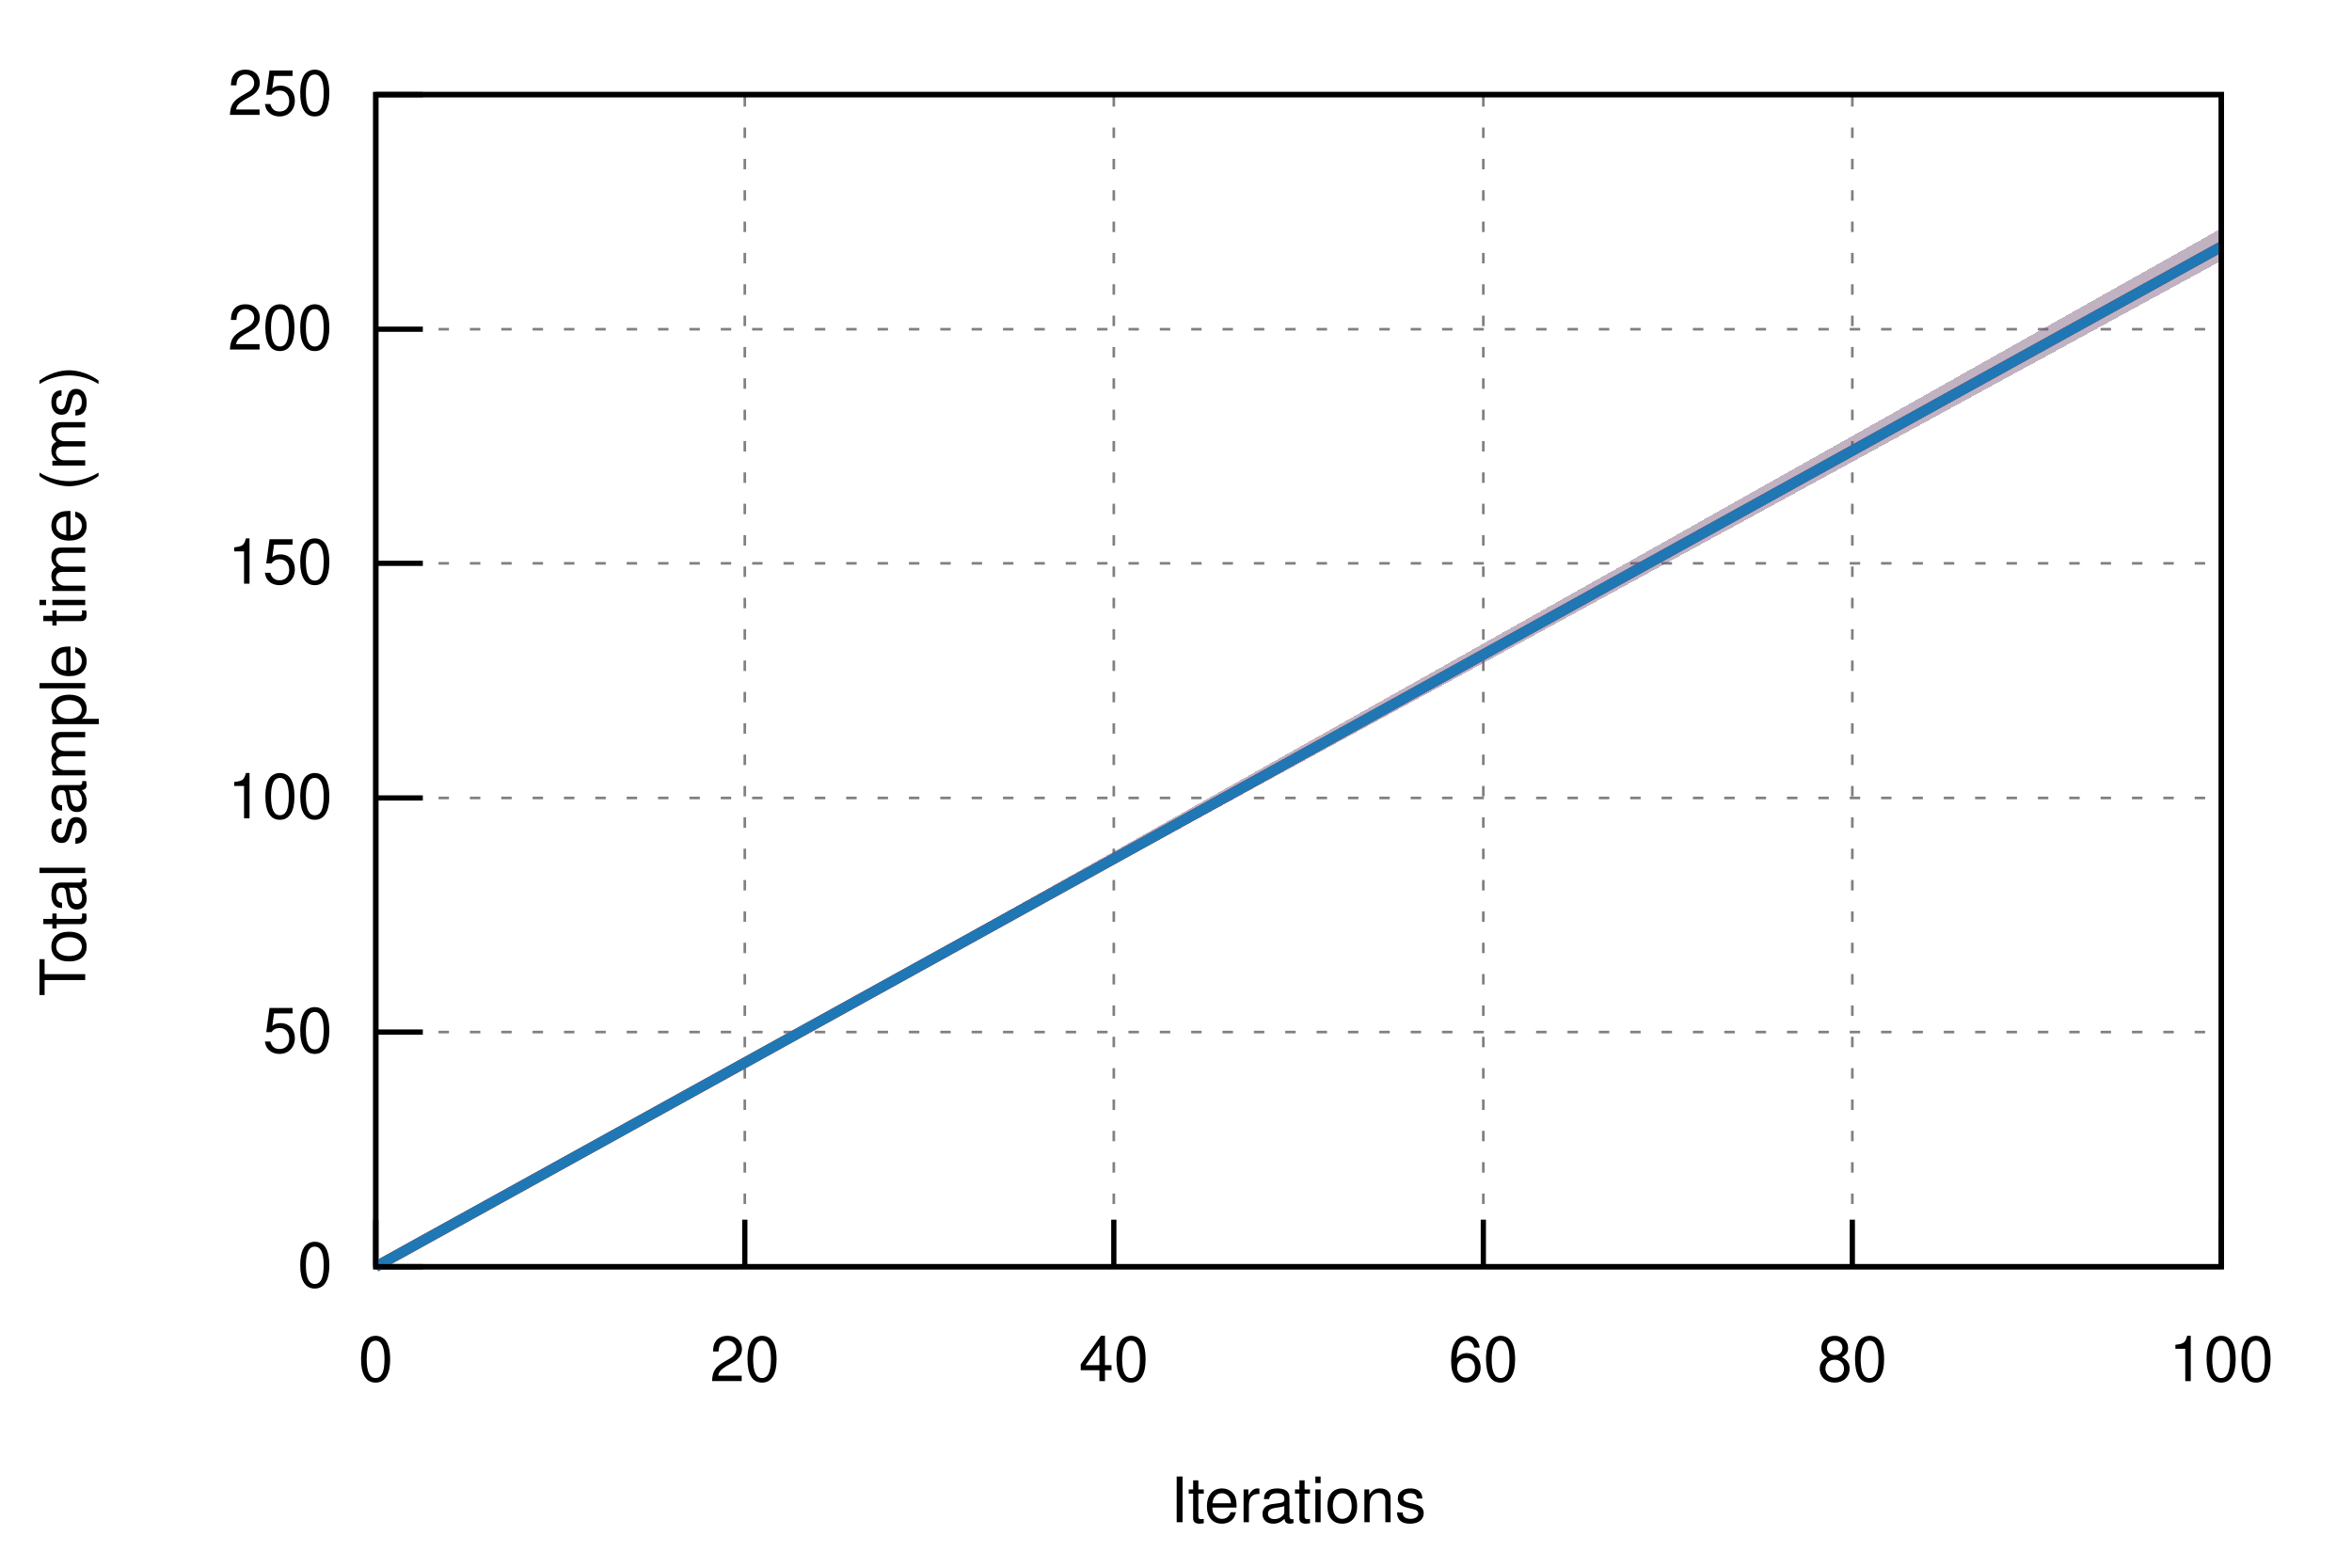
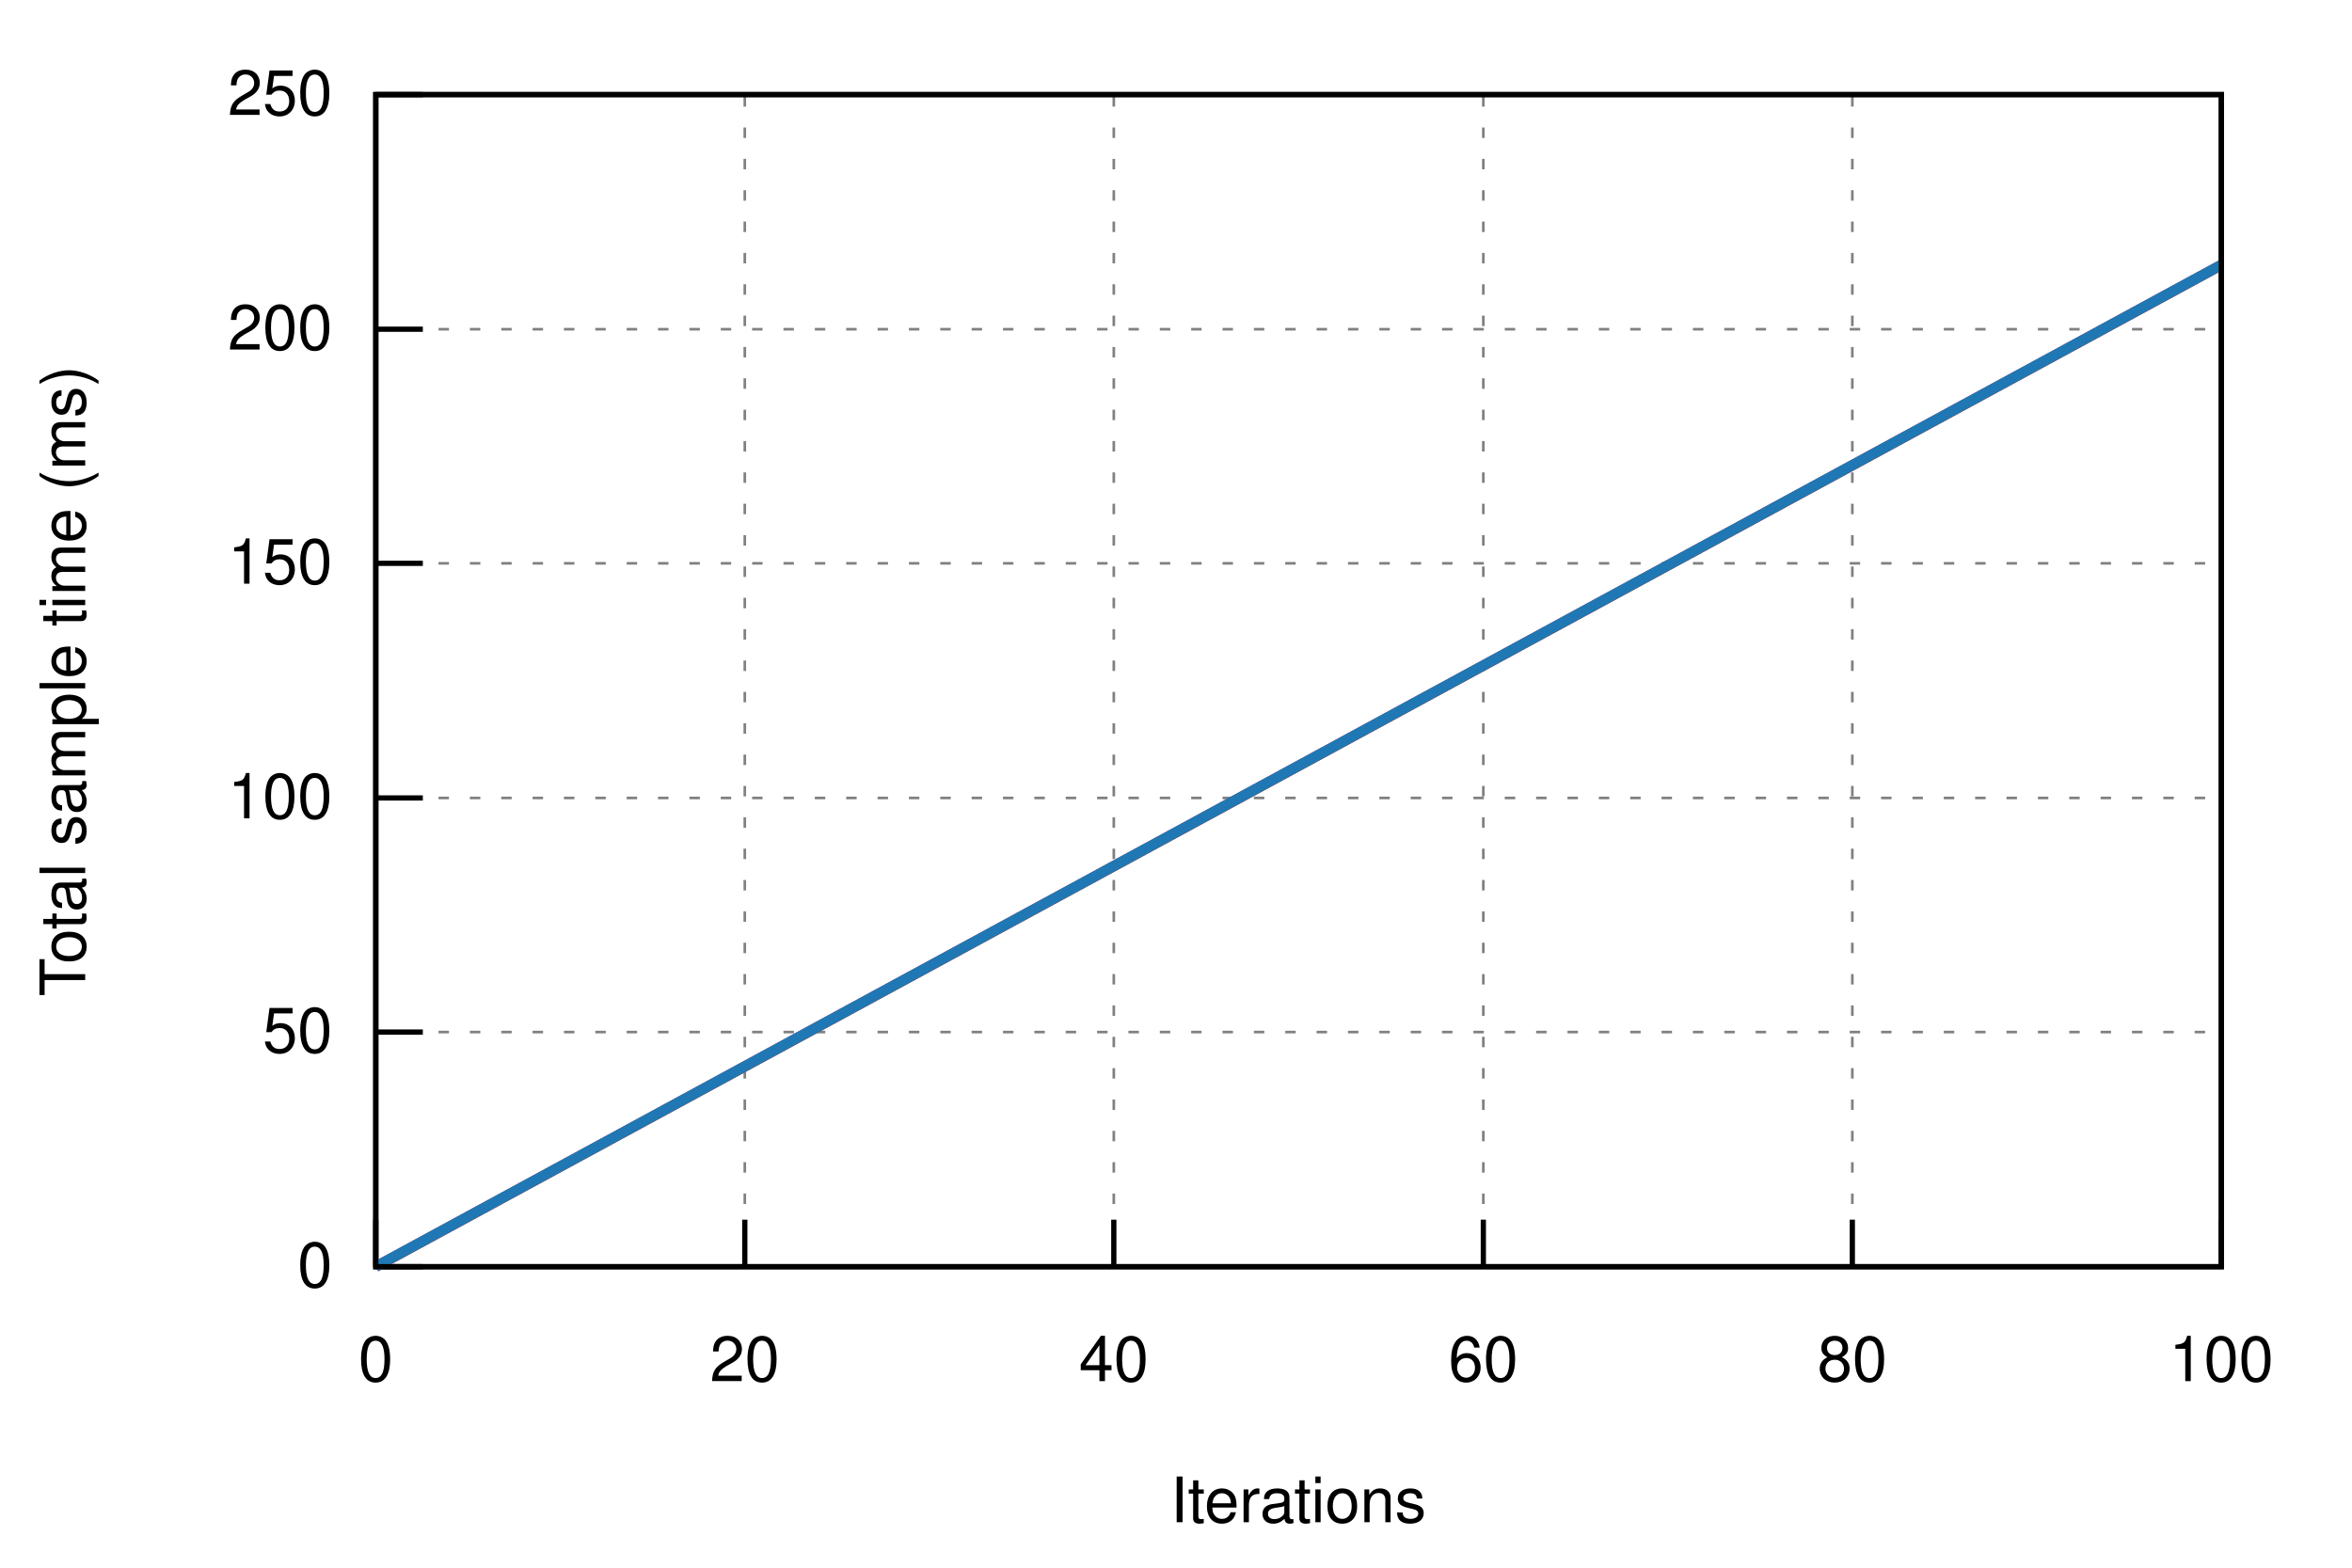
<svg xmlns="http://www.w3.org/2000/svg" xmlns:xlink="http://www.w3.org/1999/xlink" viewBox="0 0 450 300">
  <g id="gnuplot_canvas">
    <rect x="0" y="0" width="450" height="300" fill="none" />
    <defs>
      <circle id="gpDot" r="0.5" stroke-width="0.5" stroke="currentColor" />
      <path id="gpPt0" stroke-width="0.222" stroke="currentColor" d="M-1,0 h2 M0,-1 v2" />
      <path id="gpPt1" stroke-width="0.222" stroke="currentColor" d="M-1,-1 L1,1 M1,-1 L-1,1" />
      <path id="gpPt2" stroke-width="0.222" stroke="currentColor" d="M-1,0 L1,0 M0,-1 L0,1 M-1,-1 L1,1 M-1,1 L1,-1" />
      <rect id="gpPt3" stroke-width="0.222" stroke="currentColor" x="-1" y="-1" width="2" height="2" />
      <rect id="gpPt4" stroke-width="0.222" stroke="currentColor" fill="currentColor" x="-1" y="-1" width="2" height="2" />
      <circle id="gpPt5" stroke-width="0.222" stroke="currentColor" cx="0" cy="0" r="1" />
      <use xlink:href="#gpPt5" id="gpPt6" fill="currentColor" stroke="none" />
      <path id="gpPt7" stroke-width="0.222" stroke="currentColor" d="M0,-1.33 L-1.33,0.67 L1.33,0.67 z" />
      <use xlink:href="#gpPt7" id="gpPt8" fill="currentColor" stroke="none" />
      <use xlink:href="#gpPt7" id="gpPt9" stroke="currentColor" transform="rotate(180)" />
      <use xlink:href="#gpPt9" id="gpPt10" fill="currentColor" stroke="none" />
      <use xlink:href="#gpPt3" id="gpPt11" stroke="currentColor" transform="rotate(45)" />
      <use xlink:href="#gpPt11" id="gpPt12" fill="currentColor" stroke="none" />
      <path id="gpPt13" stroke-width="0.222" stroke="currentColor" d="M0,1.330 L1.265,0.411 L0.782,-1.067 L-0.782,-1.076 L-1.265,0.411 z" />
      <use xlink:href="#gpPt13" id="gpPt14" fill="currentColor" stroke="none" />
      <filter id="textbox" filterUnits="objectBoundingBox" x="0" y="0" height="1" width="1">
        <feFlood flood-color="white" flood-opacity="1" result="bgnd" />
        <feComposite in="SourceGraphic" in2="bgnd" operator="atop" />
      </filter>
      <filter id="greybox" filterUnits="objectBoundingBox" x="0" y="0" height="1" width="1">
        <feFlood flood-color="lightgrey" flood-opacity="1" result="grey" />
        <feComposite in="SourceGraphic" in2="grey" operator="atop" />
      </filter>
    </defs>
    <g fill="none" color="white" stroke="currentColor" stroke-width="1.00" stroke-linecap="butt" stroke-linejoin="miter">
</g>
    <g fill="none" color="black" stroke="currentColor" stroke-width="1.00" stroke-linecap="butt" stroke-linejoin="miter">
</g>
    <g fill="none" color="black" stroke="black" stroke-width="0.50" stroke-linecap="butt" stroke-linejoin="miter">
</g>
    <g fill="none" color="gray" stroke="currentColor" stroke-width="0.50" stroke-linecap="butt" stroke-linejoin="miter">
      <path stroke="gray" stroke-dasharray="2,4" class="gridline" d="M71.9,242.4 L425.0,242.4  " />
    </g>
    <g fill="none" color="gray" stroke="gray" stroke-width="1.00" stroke-linecap="butt" stroke-linejoin="miter">
</g>
    <g fill="none" color="black" stroke="currentColor" stroke-width="1.00" stroke-linecap="butt" stroke-linejoin="miter">
      <path stroke="black" d="M71.9,242.4 L80.9,242.4  " />
      <g transform="translate(63.6,246.3)" stroke="none" fill="black" font-family="Helvetica" font-size="12.00" text-anchor="end">
        <text>
          <tspan font-family="Helvetica"> 0</tspan>
        </text>
      </g>
    </g>
    <g fill="none" color="black" stroke="currentColor" stroke-width="1.00" stroke-linecap="butt" stroke-linejoin="miter">
</g>
    <g fill="none" color="black" stroke="black" stroke-width="0.50" stroke-linecap="butt" stroke-linejoin="miter">
</g>
    <g fill="none" color="gray" stroke="currentColor" stroke-width="0.50" stroke-linecap="butt" stroke-linejoin="miter">
      <path stroke="gray" stroke-dasharray="2,4" class="gridline" d="M71.9,197.5 L425.0,197.5  " />
    </g>
    <g fill="none" color="gray" stroke="gray" stroke-width="1.00" stroke-linecap="butt" stroke-linejoin="miter">
</g>
    <g fill="none" color="black" stroke="currentColor" stroke-width="1.00" stroke-linecap="butt" stroke-linejoin="miter">
      <path stroke="black" d="M71.9,197.5 L80.9,197.5  " />
      <g transform="translate(63.6,201.4)" stroke="none" fill="black" font-family="Helvetica" font-size="12.00" text-anchor="end">
        <text>
          <tspan font-family="Helvetica"> 50</tspan>
        </text>
      </g>
    </g>
    <g fill="none" color="black" stroke="currentColor" stroke-width="1.00" stroke-linecap="butt" stroke-linejoin="miter">
</g>
    <g fill="none" color="black" stroke="black" stroke-width="0.50" stroke-linecap="butt" stroke-linejoin="miter">
</g>
    <g fill="none" color="gray" stroke="currentColor" stroke-width="0.50" stroke-linecap="butt" stroke-linejoin="miter">
      <path stroke="gray" stroke-dasharray="2,4" class="gridline" d="M71.9,152.7 L425.0,152.7  " />
    </g>
    <g fill="none" color="gray" stroke="gray" stroke-width="1.00" stroke-linecap="butt" stroke-linejoin="miter">
</g>
    <g fill="none" color="black" stroke="currentColor" stroke-width="1.00" stroke-linecap="butt" stroke-linejoin="miter">
      <path stroke="black" d="M71.9,152.7 L80.9,152.7  " />
      <g transform="translate(63.6,156.6)" stroke="none" fill="black" font-family="Helvetica" font-size="12.00" text-anchor="end">
        <text>
          <tspan font-family="Helvetica"> 100</tspan>
        </text>
      </g>
    </g>
    <g fill="none" color="black" stroke="currentColor" stroke-width="1.00" stroke-linecap="butt" stroke-linejoin="miter">
</g>
    <g fill="none" color="black" stroke="black" stroke-width="0.50" stroke-linecap="butt" stroke-linejoin="miter">
</g>
    <g fill="none" color="gray" stroke="currentColor" stroke-width="0.50" stroke-linecap="butt" stroke-linejoin="miter">
      <path stroke="gray" stroke-dasharray="2,4" class="gridline" d="M71.9,107.8 L425.0,107.8  " />
    </g>
    <g fill="none" color="gray" stroke="gray" stroke-width="1.00" stroke-linecap="butt" stroke-linejoin="miter">
</g>
    <g fill="none" color="black" stroke="currentColor" stroke-width="1.00" stroke-linecap="butt" stroke-linejoin="miter">
      <path stroke="black" d="M71.9,107.8 L80.9,107.8  " />
      <g transform="translate(63.6,111.7)" stroke="none" fill="black" font-family="Helvetica" font-size="12.00" text-anchor="end">
        <text>
          <tspan font-family="Helvetica"> 150</tspan>
        </text>
      </g>
    </g>
    <g fill="none" color="black" stroke="currentColor" stroke-width="1.00" stroke-linecap="butt" stroke-linejoin="miter">
</g>
    <g fill="none" color="black" stroke="black" stroke-width="0.50" stroke-linecap="butt" stroke-linejoin="miter">
</g>
    <g fill="none" color="gray" stroke="currentColor" stroke-width="0.50" stroke-linecap="butt" stroke-linejoin="miter">
      <path stroke="gray" stroke-dasharray="2,4" class="gridline" d="M71.9,63.0 L425.0,63.0  " />
    </g>
    <g fill="none" color="gray" stroke="gray" stroke-width="1.00" stroke-linecap="butt" stroke-linejoin="miter">
</g>
    <g fill="none" color="black" stroke="currentColor" stroke-width="1.00" stroke-linecap="butt" stroke-linejoin="miter">
      <path stroke="black" d="M71.9,63.0 L80.9,63.0  " />
      <g transform="translate(63.6,66.9)" stroke="none" fill="black" font-family="Helvetica" font-size="12.00" text-anchor="end">
        <text>
          <tspan font-family="Helvetica"> 200</tspan>
        </text>
      </g>
    </g>
    <g fill="none" color="black" stroke="currentColor" stroke-width="1.00" stroke-linecap="butt" stroke-linejoin="miter">
</g>
    <g fill="none" color="black" stroke="black" stroke-width="0.50" stroke-linecap="butt" stroke-linejoin="miter">
</g>
    <g fill="none" color="gray" stroke="currentColor" stroke-width="0.50" stroke-linecap="butt" stroke-linejoin="miter">
      <path stroke="gray" stroke-dasharray="2,4" class="gridline" d="M71.9,18.1 L425.0,18.1  " />
    </g>
    <g fill="none" color="gray" stroke="gray" stroke-width="1.00" stroke-linecap="butt" stroke-linejoin="miter">
</g>
    <g fill="none" color="black" stroke="currentColor" stroke-width="1.00" stroke-linecap="butt" stroke-linejoin="miter">
      <path stroke="black" d="M71.9,18.1 L80.9,18.1  " />
      <g transform="translate(63.6,22.0)" stroke="none" fill="black" font-family="Helvetica" font-size="12.00" text-anchor="end">
        <text>
          <tspan font-family="Helvetica"> 250</tspan>
        </text>
      </g>
    </g>
    <g fill="none" color="black" stroke="currentColor" stroke-width="1.00" stroke-linecap="butt" stroke-linejoin="miter">
</g>
    <g fill="none" color="black" stroke="black" stroke-width="0.50" stroke-linecap="butt" stroke-linejoin="miter">
</g>
    <g fill="none" color="gray" stroke="currentColor" stroke-width="0.50" stroke-linecap="butt" stroke-linejoin="miter">
      <path stroke="gray" stroke-dasharray="2,4" class="gridline" d="M71.9,242.4 L71.9,18.1  " />
    </g>
    <g fill="none" color="gray" stroke="gray" stroke-width="1.00" stroke-linecap="butt" stroke-linejoin="miter">
</g>
    <g fill="none" color="black" stroke="currentColor" stroke-width="1.00" stroke-linecap="butt" stroke-linejoin="miter">
      <path stroke="black" d="M71.9,242.4 L71.9,233.4  " />
      <g transform="translate(71.9,264.3)" stroke="none" fill="black" font-family="Helvetica" font-size="12.00" text-anchor="middle">
        <text>
          <tspan font-family="Helvetica"> 0</tspan>
        </text>
      </g>
    </g>
    <g fill="none" color="black" stroke="currentColor" stroke-width="1.00" stroke-linecap="butt" stroke-linejoin="miter">
</g>
    <g fill="none" color="black" stroke="black" stroke-width="0.50" stroke-linecap="butt" stroke-linejoin="miter">
</g>
    <g fill="none" color="gray" stroke="currentColor" stroke-width="0.50" stroke-linecap="butt" stroke-linejoin="miter">
      <path stroke="gray" stroke-dasharray="2,4" class="gridline" d="M142.5,242.4 L142.5,18.1  " />
    </g>
    <g fill="none" color="gray" stroke="gray" stroke-width="1.00" stroke-linecap="butt" stroke-linejoin="miter">
</g>
    <g fill="none" color="black" stroke="currentColor" stroke-width="1.00" stroke-linecap="butt" stroke-linejoin="miter">
      <path stroke="black" d="M142.5,242.4 L142.5,233.4  " />
      <g transform="translate(142.5,264.3)" stroke="none" fill="black" font-family="Helvetica" font-size="12.00" text-anchor="middle">
        <text>
          <tspan font-family="Helvetica"> 20</tspan>
        </text>
      </g>
    </g>
    <g fill="none" color="black" stroke="currentColor" stroke-width="1.00" stroke-linecap="butt" stroke-linejoin="miter">
</g>
    <g fill="none" color="black" stroke="black" stroke-width="0.50" stroke-linecap="butt" stroke-linejoin="miter">
</g>
    <g fill="none" color="gray" stroke="currentColor" stroke-width="0.50" stroke-linecap="butt" stroke-linejoin="miter">
      <path stroke="gray" stroke-dasharray="2,4" class="gridline" d="M213.1,242.4 L213.1,18.1  " />
    </g>
    <g fill="none" color="gray" stroke="gray" stroke-width="1.00" stroke-linecap="butt" stroke-linejoin="miter">
</g>
    <g fill="none" color="black" stroke="currentColor" stroke-width="1.00" stroke-linecap="butt" stroke-linejoin="miter">
      <path stroke="black" d="M213.1,242.4 L213.1,233.4  " />
      <g transform="translate(213.1,264.3)" stroke="none" fill="black" font-family="Helvetica" font-size="12.00" text-anchor="middle">
        <text>
          <tspan font-family="Helvetica"> 40</tspan>
        </text>
      </g>
    </g>
    <g fill="none" color="black" stroke="currentColor" stroke-width="1.00" stroke-linecap="butt" stroke-linejoin="miter">
</g>
    <g fill="none" color="black" stroke="black" stroke-width="0.50" stroke-linecap="butt" stroke-linejoin="miter">
</g>
    <g fill="none" color="gray" stroke="currentColor" stroke-width="0.50" stroke-linecap="butt" stroke-linejoin="miter">
      <path stroke="gray" stroke-dasharray="2,4" class="gridline" d="M283.8,242.4 L283.8,18.1  " />
    </g>
    <g fill="none" color="gray" stroke="gray" stroke-width="1.00" stroke-linecap="butt" stroke-linejoin="miter">
</g>
    <g fill="none" color="black" stroke="currentColor" stroke-width="1.00" stroke-linecap="butt" stroke-linejoin="miter">
      <path stroke="black" d="M283.8,242.4 L283.8,233.4  " />
      <g transform="translate(283.8,264.3)" stroke="none" fill="black" font-family="Helvetica" font-size="12.00" text-anchor="middle">
        <text>
          <tspan font-family="Helvetica"> 60</tspan>
        </text>
      </g>
    </g>
    <g fill="none" color="black" stroke="currentColor" stroke-width="1.00" stroke-linecap="butt" stroke-linejoin="miter">
</g>
    <g fill="none" color="black" stroke="black" stroke-width="0.50" stroke-linecap="butt" stroke-linejoin="miter">
</g>
    <g fill="none" color="gray" stroke="currentColor" stroke-width="0.50" stroke-linecap="butt" stroke-linejoin="miter">
      <path stroke="gray" stroke-dasharray="2,4" class="gridline" d="M354.4,242.4 L354.4,18.1  " />
    </g>
    <g fill="none" color="gray" stroke="gray" stroke-width="1.00" stroke-linecap="butt" stroke-linejoin="miter">
</g>
    <g fill="none" color="black" stroke="currentColor" stroke-width="1.00" stroke-linecap="butt" stroke-linejoin="miter">
      <path stroke="black" d="M354.4,242.4 L354.4,233.4  " />
      <g transform="translate(354.4,264.3)" stroke="none" fill="black" font-family="Helvetica" font-size="12.00" text-anchor="middle">
        <text>
          <tspan font-family="Helvetica"> 80</tspan>
        </text>
      </g>
    </g>
    <g fill="none" color="black" stroke="currentColor" stroke-width="1.00" stroke-linecap="butt" stroke-linejoin="miter">
</g>
    <g fill="none" color="black" stroke="black" stroke-width="0.50" stroke-linecap="butt" stroke-linejoin="miter">
</g>
    <g fill="none" color="gray" stroke="currentColor" stroke-width="0.50" stroke-linecap="butt" stroke-linejoin="miter">
      <path stroke="gray" stroke-dasharray="2,4" class="gridline" d="M425.0,242.4 L425.0,18.1  " />
    </g>
    <g fill="none" color="gray" stroke="gray" stroke-width="1.00" stroke-linecap="butt" stroke-linejoin="miter">
</g>
    <g fill="none" color="black" stroke="currentColor" stroke-width="1.00" stroke-linecap="butt" stroke-linejoin="miter">
      <path stroke="black" d="M425.0,242.4 L425.0,233.4  " />
      <g transform="translate(425.0,264.3)" stroke="none" fill="black" font-family="Helvetica" font-size="12.00" text-anchor="middle">
        <text>
          <tspan font-family="Helvetica"> 100</tspan>
        </text>
      </g>
    </g>
    <g fill="none" color="black" stroke="currentColor" stroke-width="1.00" stroke-linecap="butt" stroke-linejoin="miter">
</g>
    <g fill="none" color="black" stroke="currentColor" stroke-width="1.00" stroke-linecap="butt" stroke-linejoin="miter">
      <path stroke="black" d="M71.9,18.1 L71.9,242.4 L425.0,242.4 L425.0,18.1 L71.9,18.1 Z  " />
    </g>
    <g fill="none" color="black" stroke="currentColor" stroke-width="1.00" stroke-linecap="butt" stroke-linejoin="miter">
      <g transform="translate(16.3,130.3) rotate(270)" stroke="none" fill="black" font-family="Helvetica" font-size="12.00" text-anchor="middle">
        <text>
          <tspan font-family="Helvetica">Total sample time (ms)</tspan>
        </text>
      </g>
    </g>
    <g fill="none" color="black" stroke="currentColor" stroke-width="1.00" stroke-linecap="butt" stroke-linejoin="miter">
      <g transform="translate(248.4,291.3)" stroke="none" fill="black" font-family="Helvetica" font-size="12.00" text-anchor="middle">
        <text>
          <tspan font-family="Helvetica">Iterations</tspan>
        </text>
      </g>
    </g>
    <g fill="none" color="black" stroke="currentColor" stroke-width="1.00" stroke-linecap="butt" stroke-linejoin="miter">
</g>
    <g id="gnuplot_plot_1">
      <g fill="none" color="black" stroke="currentColor" stroke-width="1.00" stroke-linecap="butt" stroke-linejoin="miter">
        <g stroke="none" shape-rendering="crispEdges">
          <polygon fill="rgb(227,  26,  28)" fill-opacity="0.25" points="71.9,242.4 71.9,242.4 71.9,242.4 " />
-           <polygon fill="rgb(227,  26,  28)" fill-opacity="0.25" points="71.9,242.4 425.0,49.9 425.0,43.7 " />
+           <polygon fill="rgb(227,  26,  28)" fill-opacity="0.25" points="71.9,242.4 425.0,51.3 425.0,50.0 " />
        </g>
      </g>
    </g>
    <g id="gnuplot_plot_2">
      <g fill="none" color="black" stroke="currentColor" stroke-width="1.00" stroke-linecap="butt" stroke-linejoin="miter">
        <g stroke="none" shape-rendering="crispEdges">
          <polygon fill="rgb( 31, 120, 180)" fill-opacity="0.25" points="71.9,242.4 71.9,242.4 71.9,242.4 " />
-           <polygon fill="rgb( 31, 120, 180)" fill-opacity="0.25" points="71.9,242.4 425.0,49.9 425.0,43.7 " />
+           <polygon fill="rgb( 31, 120, 180)" fill-opacity="0.25" points="71.9,242.4 425.0,51.3 425.0,50.0 " />
        </g>
      </g>
    </g>
    <g id="gnuplot_plot_3">
      <g fill="none" color="white" stroke="rgb( 31, 120, 180)" stroke-width="2.00" stroke-linecap="butt" stroke-linejoin="miter">
</g>
      <g fill="none" color="black" stroke="currentColor" stroke-width="2.00" stroke-linecap="butt" stroke-linejoin="miter">
-         <path stroke="rgb(227,  26,  28)" d="M71.9,242.4 L425.0,47.2  " />
+         <path stroke="rgb(227,  26,  28)" d="M71.9,242.4 L425.0,50.7  " />
      </g>
    </g>
    <g id="gnuplot_plot_4">
      <g fill="none" color="black" stroke="currentColor" stroke-width="2.00" stroke-linecap="butt" stroke-linejoin="miter">
-         <path stroke="rgb( 31, 120, 180)" d="M71.9,242.4 L425.0,47.2  " />
+         <path stroke="rgb( 31, 120, 180)" d="M71.9,242.4 L425.0,50.7  " />
      </g>
    </g>
    <g fill="none" color="black" stroke="currentColor" stroke-width="2.00" stroke-linecap="butt" stroke-linejoin="miter">
</g>
    <g fill="none" color="black" stroke="black" stroke-width="1.00" stroke-linecap="butt" stroke-linejoin="miter">
</g>
    <g fill="none" color="black" stroke="currentColor" stroke-width="1.00" stroke-linecap="butt" stroke-linejoin="miter">
      <path stroke="black" d="M71.9,18.1 L71.9,242.4 L425.0,242.4 L425.0,18.1 L71.9,18.1 Z  " />
    </g>
    <g fill="none" color="black" stroke="currentColor" stroke-width="1.00" stroke-linecap="butt" stroke-linejoin="miter">
</g>
  </g>
</svg>
